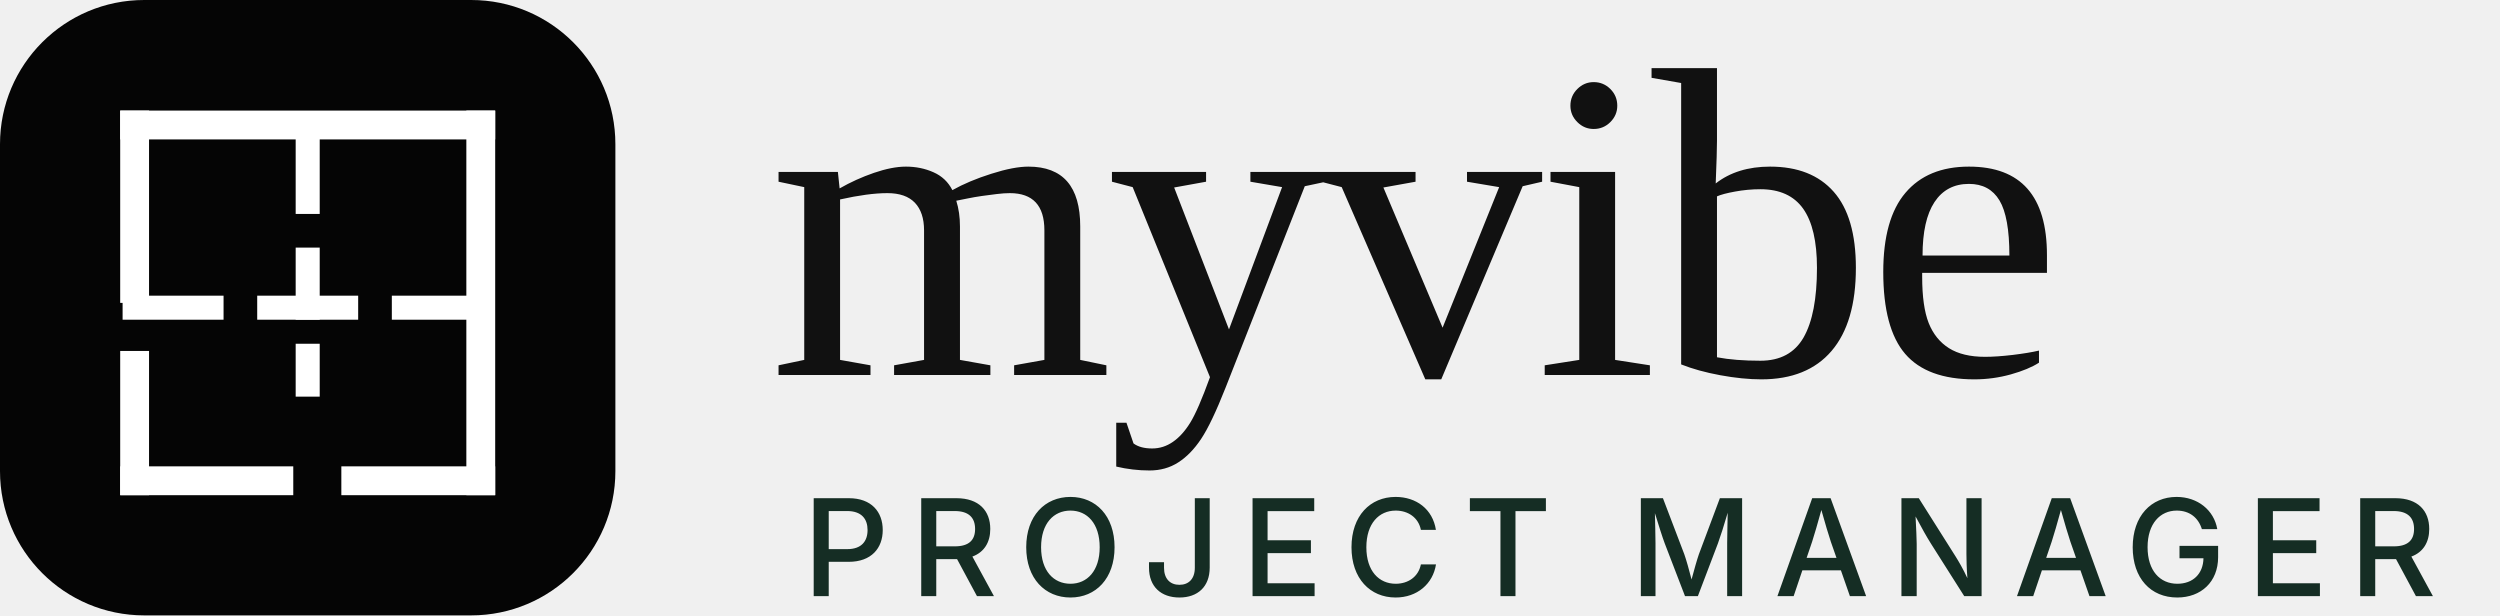
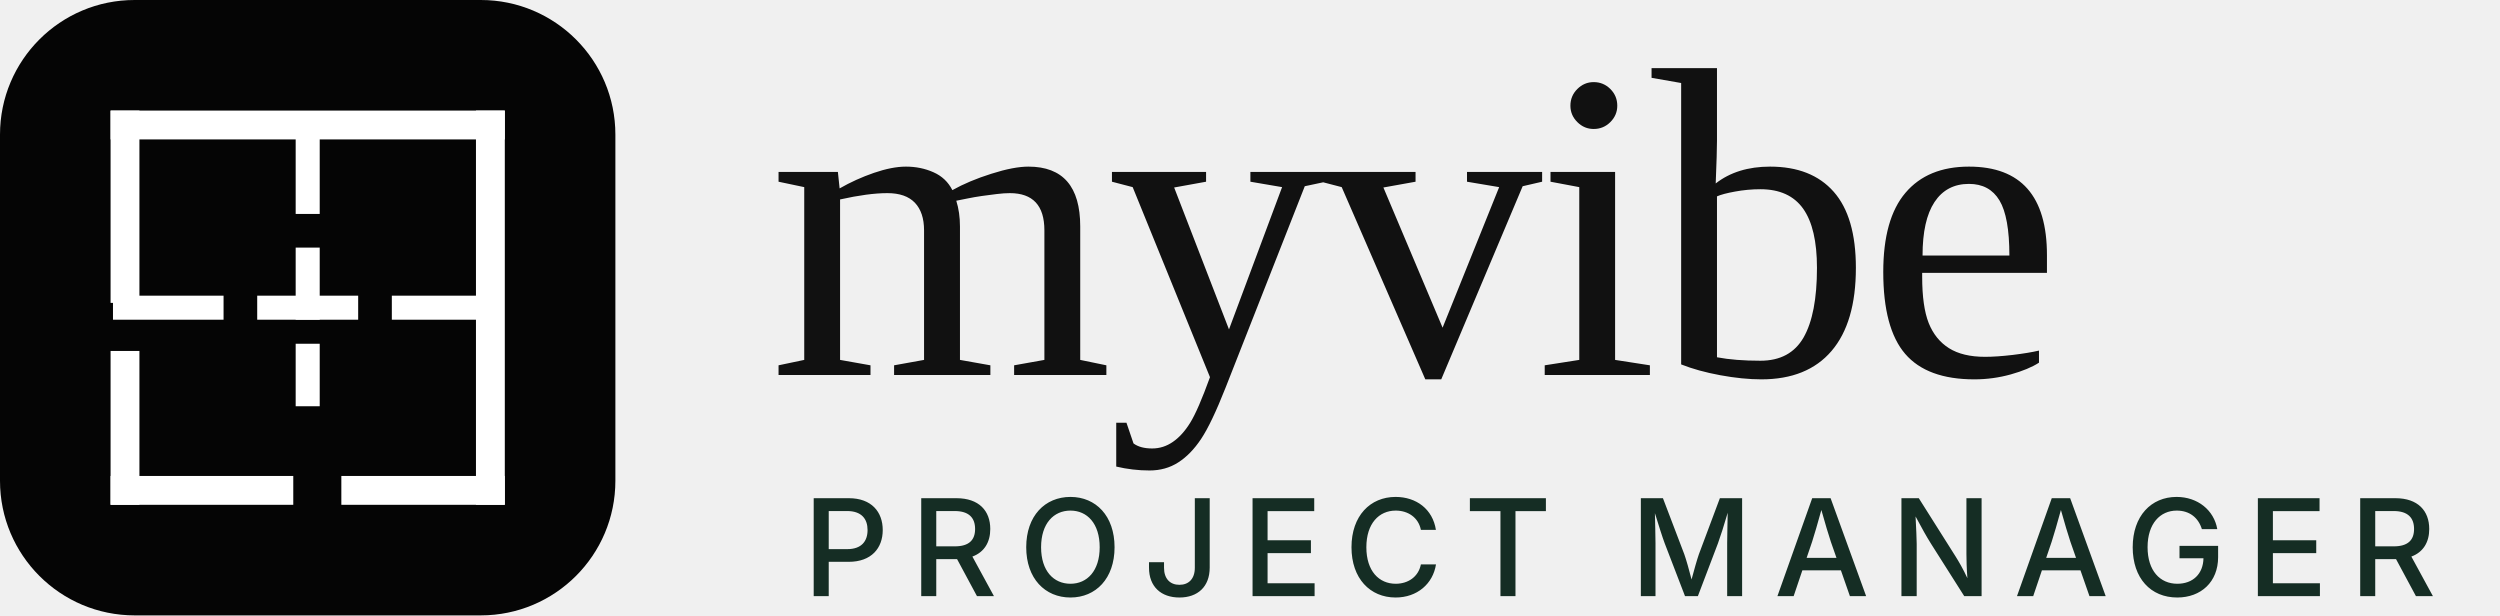
<svg xmlns="http://www.w3.org/2000/svg" width="520" height="128" viewBox="0 0 520 128" role="img" aria-label="myvibe logo">
-   <rect x="0" y="0" width="128" height="128" rx="30" fill="#050505" />
-   <g stroke="#FFFFFF" stroke-width="6" fill="none" stroke-linecap="square">
-     <line x1="28" y1="26" x2="100" y2="26" />
-     <line x1="100" y1="26" x2="100" y2="100" />
-     <line x1="28" y1="100" x2="58" y2="100" />
-     <line x1="74" y1="100" x2="100" y2="100" />
-     <line x1="28" y1="26" x2="28" y2="60" />
-     <line x1="28" y1="76" x2="28" y2="100" />
+   <rect x="0" y="0" width="128" height="128" rx="28" fill="#050505" />
+   <g stroke="#FFFFFF" stroke-width="6" fill="none" stroke-linecap="square" shape-rendering="geometricPrecision">
+     <line x1="26" y1="26" x2="102" y2="26" />
+     <line x1="102" y1="26" x2="102" y2="102" />
+     <line x1="26" y1="102" x2="58" y2="102" />
+     <line x1="74" y1="102" x2="102" y2="102" />
+     <line x1="26" y1="26" x2="26" y2="60" />
+     <line x1="26" y1="76" x2="26" y2="102" />
  </g>
-   <g stroke="#FFFFFF" stroke-width="5" fill="none" stroke-linecap="square">
+   <g stroke="#FFFFFF" stroke-width="5" fill="none" stroke-linecap="square" shape-rendering="geometricPrecision">
    <line x1="64" y1="26" x2="64" y2="42" />
    <line x1="64" y1="54" x2="64" y2="64" />
-     <line x1="64" y1="74" x2="64" y2="80" />
-     <line x1="28" y1="64" x2="44" y2="64" />
+     <line x1="64" y1="74" x2="64" y2="82" />
+     <line x1="26" y1="64" x2="44" y2="64" />
    <line x1="56" y1="64" x2="72" y2="64" />
-     <line x1="84" y1="64" x2="100" y2="64" />
+     <line x1="84" y1="64" x2="102" y2="64" />
  </g>
  <text x="160" y="78" font-family="Georgia, 'Times New Roman', serif" font-size="92" font-weight="400" fill="#111111" letter-spacing="-1.4">myvibe</text>
  <text x="167" y="124" font-family="'Inter', 'Segoe UI', system-ui, sans-serif" font-size="28" font-weight="500" fill="#152D24" letter-spacing="4.4">PROJECT MANAGER</text>
</svg>
